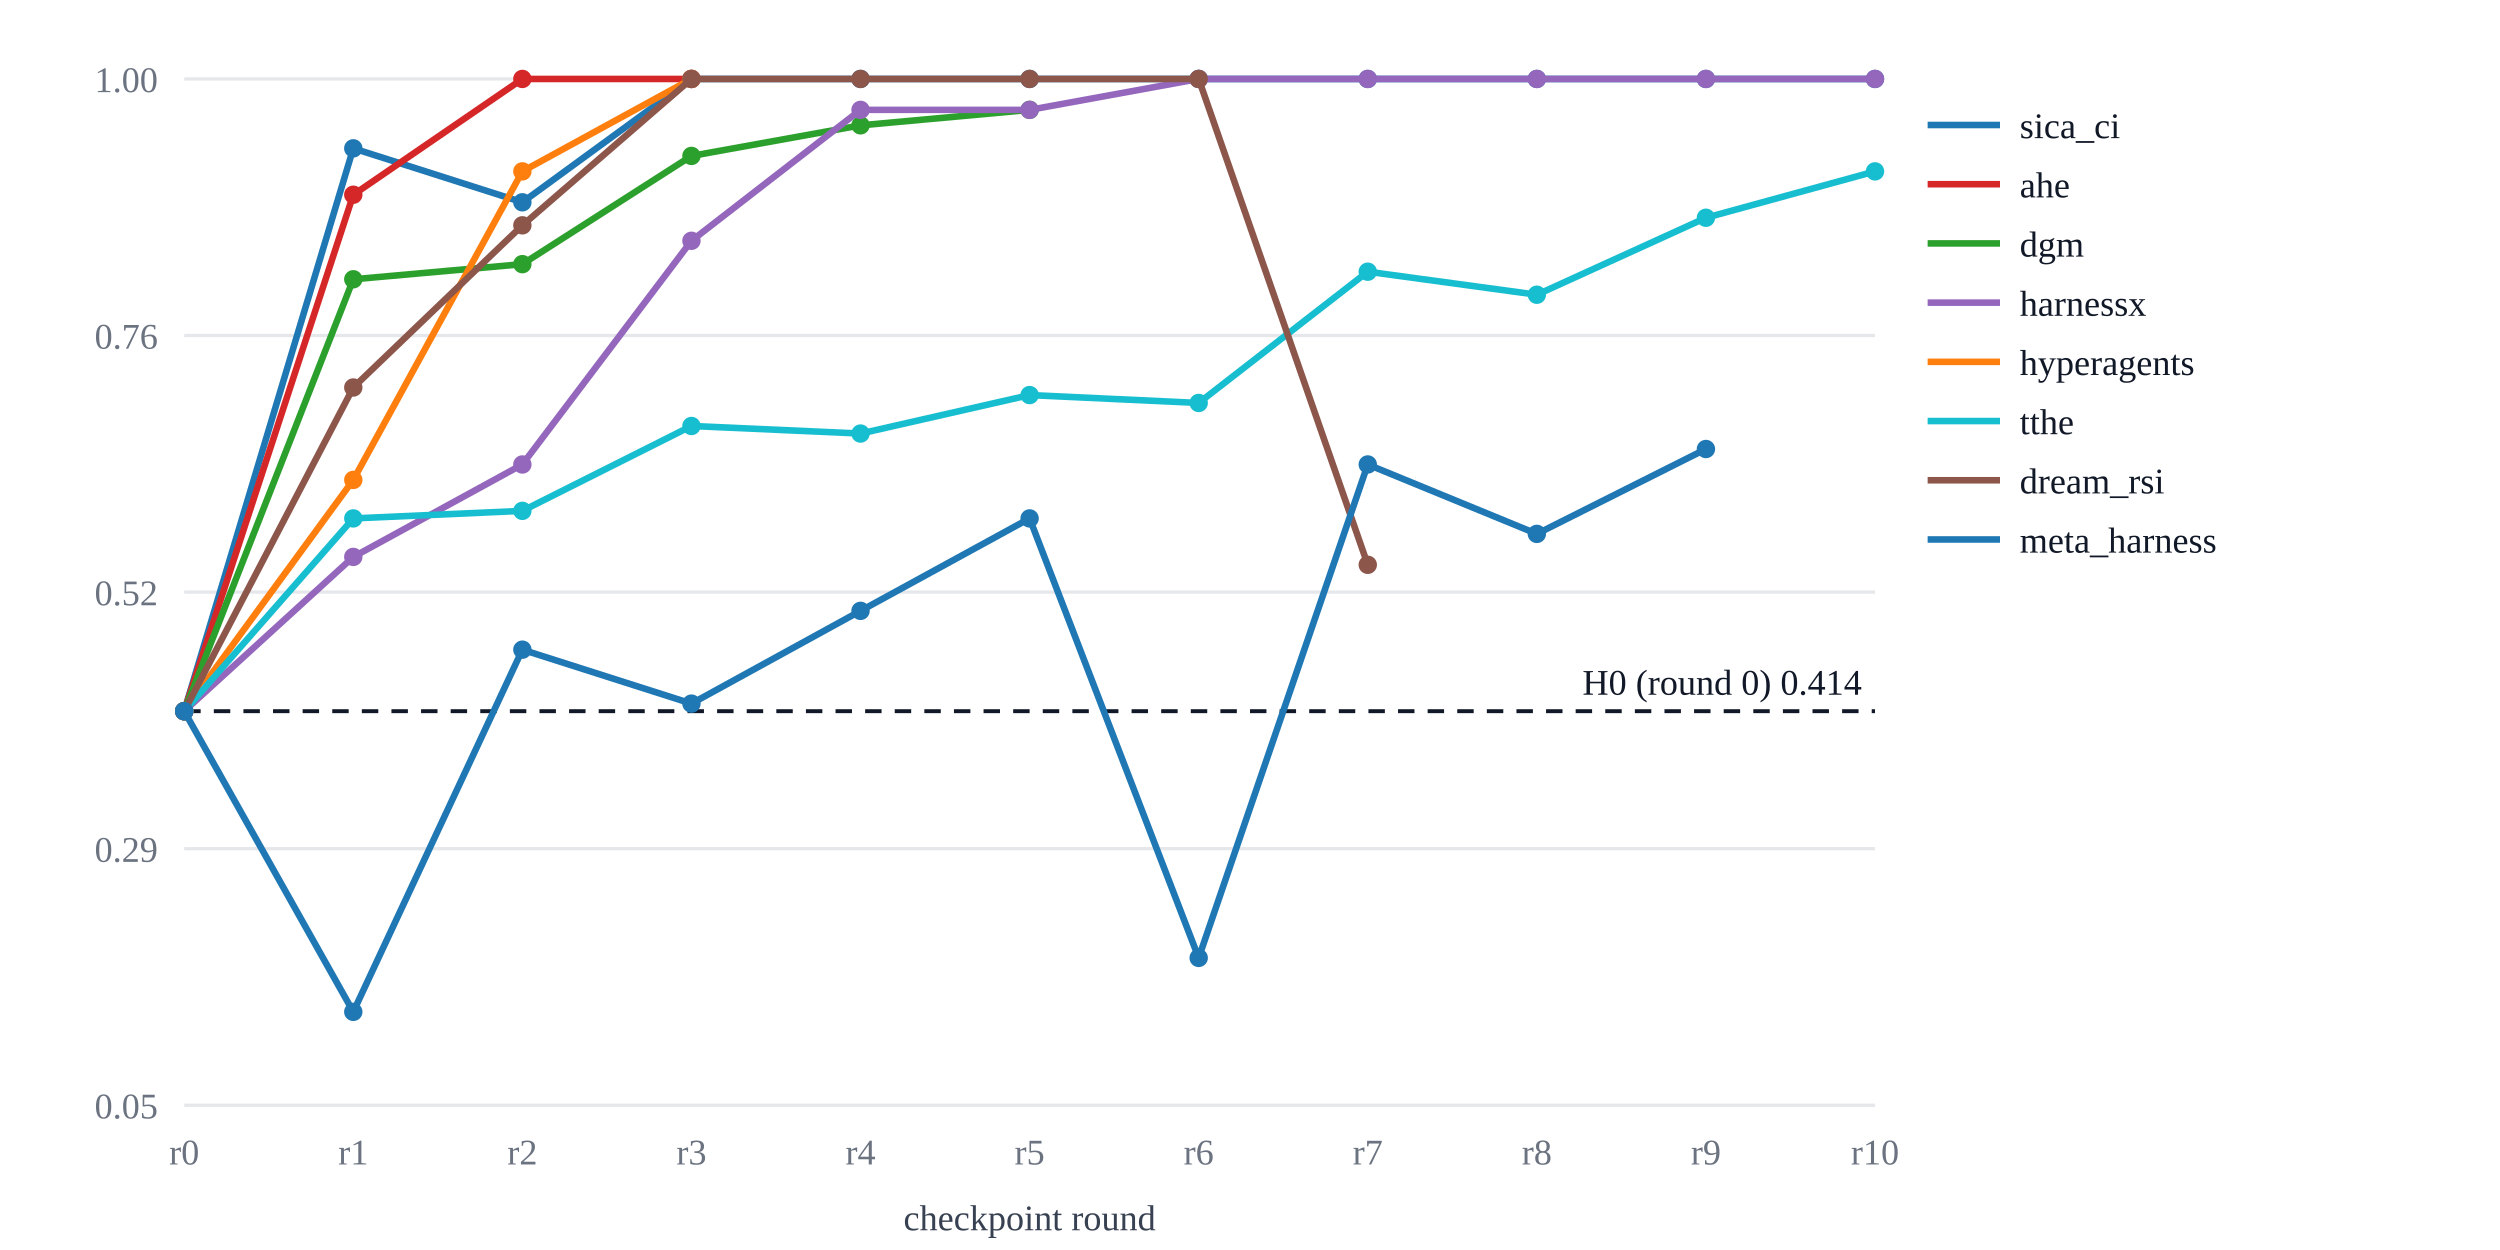
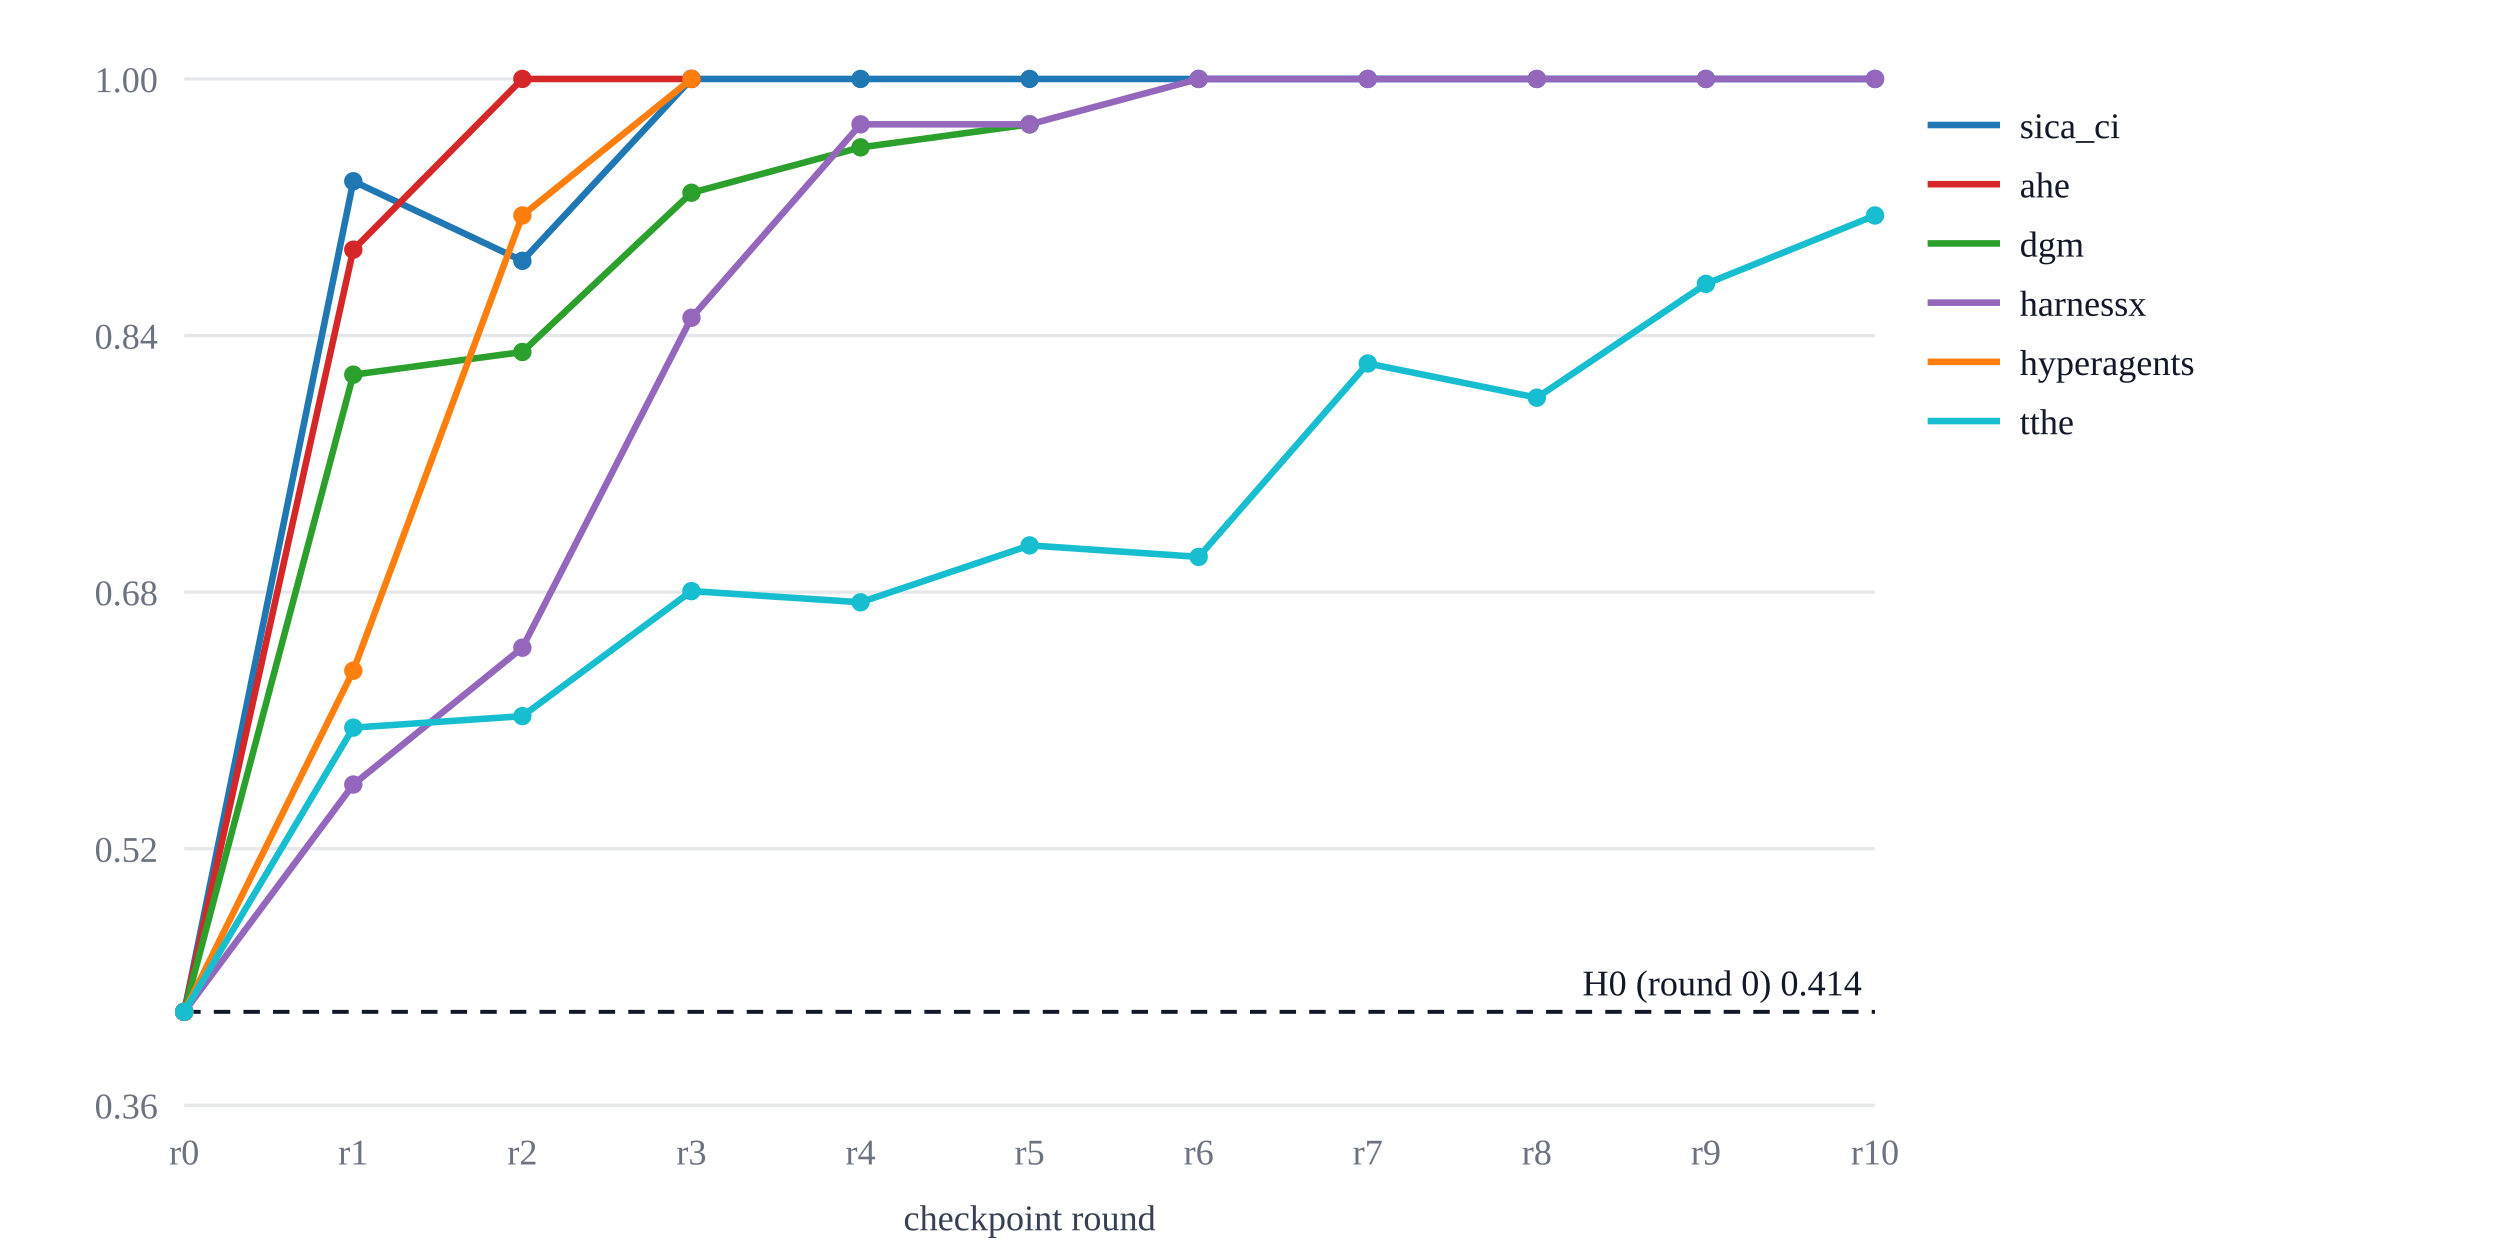
<svg xmlns="http://www.w3.org/2000/svg" width="760" height="380" viewBox="0 0 760 380" role="img" aria-label="Score by checkpoint round on valid_seen">
  <rect width="760" height="380" fill="#ffffff" />
  <line x1="56" y1="336.0" x2="570" y2="336.0" stroke="#e5e7eb" stroke-width="1" />
-   <text x="48" y="340.0" font-size="11" fill="#6b7280" text-anchor="end">0.05</text>
+   <text x="48" y="340.0" font-size="11" fill="#6b7280" text-anchor="end">0.36</text>
  <line x1="56" y1="258.0" x2="570" y2="258.0" stroke="#e5e7eb" stroke-width="1" />
-   <text x="48" y="262.0" font-size="11" fill="#6b7280" text-anchor="end">0.29</text>
+   <text x="48" y="262.0" font-size="11" fill="#6b7280" text-anchor="end">0.52</text>
  <line x1="56" y1="180.0" x2="570" y2="180.0" stroke="#e5e7eb" stroke-width="1" />
-   <text x="48" y="184.0" font-size="11" fill="#6b7280" text-anchor="end">0.52</text>
+   <text x="48" y="184.0" font-size="11" fill="#6b7280" text-anchor="end">0.68</text>
  <line x1="56" y1="102.0" x2="570" y2="102.0" stroke="#e5e7eb" stroke-width="1" />
-   <text x="48" y="106.0" font-size="11" fill="#6b7280" text-anchor="end">0.76</text>
+   <text x="48" y="106.0" font-size="11" fill="#6b7280" text-anchor="end">0.84</text>
  <line x1="56" y1="24.0" x2="570" y2="24.0" stroke="#e5e7eb" stroke-width="1" />
  <text x="48" y="28.0" font-size="11" fill="#6b7280" text-anchor="end">1.00</text>
  <text x="56.0" y="354" font-size="11" fill="#6b7280" text-anchor="middle">r0</text>
  <text x="107.4" y="354" font-size="11" fill="#6b7280" text-anchor="middle">r1</text>
  <text x="158.8" y="354" font-size="11" fill="#6b7280" text-anchor="middle">r2</text>
  <text x="210.2" y="354" font-size="11" fill="#6b7280" text-anchor="middle">r3</text>
  <text x="261.6" y="354" font-size="11" fill="#6b7280" text-anchor="middle">r4</text>
  <text x="313.0" y="354" font-size="11" fill="#6b7280" text-anchor="middle">r5</text>
  <text x="364.4" y="354" font-size="11" fill="#6b7280" text-anchor="middle">r6</text>
  <text x="415.8" y="354" font-size="11" fill="#6b7280" text-anchor="middle">r7</text>
  <text x="467.2" y="354" font-size="11" fill="#6b7280" text-anchor="middle">r8</text>
  <text x="518.6" y="354" font-size="11" fill="#6b7280" text-anchor="middle">r9</text>
  <text x="570.0" y="354" font-size="11" fill="#6b7280" text-anchor="middle">r10</text>
-   <line x1="56" y1="216.2" x2="570" y2="216.2" stroke="#111827" stroke-width="1.2" stroke-dasharray="5 4" />
-   <text x="566" y="211.2" font-size="11" fill="#111827" text-anchor="end">H0 (round 0) 0.414</text>
+   <line x1="56" y1="307.6" x2="570" y2="307.6" stroke="#111827" stroke-width="1.2" stroke-dasharray="5 4" />
+   <text x="566" y="302.6" font-size="11" fill="#111827" text-anchor="end">H0 (round 0) 0.414</text>
  <g data-method-line="sica_ci">
-     <path d="M56.0,216.2 L107.4,45.1 L158.8,61.5 L210.2,24.0 L261.6,24.0 L313.0,24.0 L364.4,24.0 L415.8,24.0 L467.2,24.0 L518.6,24.0 L570.0,24.0" fill="none" stroke="#1f77b4" stroke-width="2" />
-     <circle cx="56.0" cy="216.2" r="2.8" fill="#1f77b4" />
-     <circle cx="107.4" cy="45.1" r="2.8" fill="#1f77b4" />
-     <circle cx="158.8" cy="61.5" r="2.8" fill="#1f77b4" />
+     <path d="M56.0,307.6 L107.4,55.1 L158.8,79.3 L210.2,24.0 L261.6,24.0 L313.0,24.0 L364.4,24.0 L415.8,24.0 L467.2,24.0 L518.6,24.0 L570.0,24.0" fill="none" stroke="#1f77b4" stroke-width="2" />
+     <circle cx="56.0" cy="307.6" r="2.8" fill="#1f77b4" />
+     <circle cx="107.4" cy="55.1" r="2.8" fill="#1f77b4" />
+     <circle cx="158.8" cy="79.3" r="2.8" fill="#1f77b4" />
    <circle cx="210.2" cy="24.0" r="2.8" fill="#1f77b4" />
    <circle cx="261.6" cy="24.0" r="2.8" fill="#1f77b4" />
    <circle cx="313.0" cy="24.0" r="2.8" fill="#1f77b4" />
    <circle cx="364.4" cy="24.0" r="2.8" fill="#1f77b4" />
    <circle cx="415.8" cy="24.0" r="2.8" fill="#1f77b4" />
    <circle cx="467.2" cy="24.0" r="2.8" fill="#1f77b4" />
    <circle cx="518.6" cy="24.0" r="2.8" fill="#1f77b4" />
    <circle cx="570.0" cy="24.0" r="2.8" fill="#1f77b4" />
    <line x1="586" y1="38" x2="608" y2="38" stroke="#1f77b4" stroke-width="2" />
    <text x="614" y="42" font-size="11" fill="#111827">sica_ci</text>
  </g>
  <g data-method-line="ahe">
-     <path d="M56.0,216.2 L107.4,59.2 L158.8,24.0 L210.2,24.0" fill="none" stroke="#d62728" stroke-width="2" />
-     <circle cx="56.0" cy="216.2" r="2.8" fill="#d62728" />
-     <circle cx="107.4" cy="59.2" r="2.8" fill="#d62728" />
+     <path d="M56.0,307.6 L107.4,75.9 L158.8,24.0 L210.2,24.0" fill="none" stroke="#d62728" stroke-width="2" />
+     <circle cx="56.0" cy="307.6" r="2.8" fill="#d62728" />
+     <circle cx="107.4" cy="75.9" r="2.8" fill="#d62728" />
    <circle cx="158.8" cy="24.0" r="2.8" fill="#d62728" />
    <circle cx="210.2" cy="24.0" r="2.8" fill="#d62728" />
    <line x1="586" y1="56" x2="608" y2="56" stroke="#d62728" stroke-width="2" />
    <text x="614" y="60" font-size="11" fill="#111827">ahe</text>
  </g>
  <g data-method-line="dgm">
-     <path d="M56.0,216.2 L107.4,84.9 L158.8,80.3 L210.2,47.4 L261.6,38.1 L313.0,33.4" fill="none" stroke="#2ca02c" stroke-width="2" />
-     <circle cx="56.0" cy="216.2" r="2.8" fill="#2ca02c" />
-     <circle cx="107.4" cy="84.9" r="2.8" fill="#2ca02c" />
-     <circle cx="158.8" cy="80.3" r="2.8" fill="#2ca02c" />
-     <circle cx="210.2" cy="47.4" r="2.8" fill="#2ca02c" />
-     <circle cx="261.6" cy="38.1" r="2.8" fill="#2ca02c" />
-     <circle cx="313.0" cy="33.4" r="2.8" fill="#2ca02c" />
+     <path d="M56.0,307.6 L107.4,113.9 L158.8,107.0 L210.2,58.6 L261.6,44.8 L313.0,37.8" fill="none" stroke="#2ca02c" stroke-width="2" />
+     <circle cx="56.0" cy="307.6" r="2.8" fill="#2ca02c" />
+     <circle cx="107.4" cy="113.9" r="2.8" fill="#2ca02c" />
+     <circle cx="158.8" cy="107.0" r="2.8" fill="#2ca02c" />
+     <circle cx="210.2" cy="58.6" r="2.8" fill="#2ca02c" />
+     <circle cx="261.6" cy="44.8" r="2.8" fill="#2ca02c" />
+     <circle cx="313.0" cy="37.8" r="2.8" fill="#2ca02c" />
    <line x1="586" y1="74" x2="608" y2="74" stroke="#2ca02c" stroke-width="2" />
    <text x="614" y="78" font-size="11" fill="#111827">dgm</text>
  </g>
  <g data-method-line="harnessx">
-     <path d="M56.0,216.2 L107.4,169.3 L158.8,141.2 L210.2,73.2 L261.6,33.4 L313.0,33.4 L364.4,24.0 L415.8,24.0 L467.2,24.0 L518.6,24.0 L570.0,24.0" fill="none" stroke="#9467bd" stroke-width="2" />
-     <circle cx="56.0" cy="216.2" r="2.8" fill="#9467bd" />
-     <circle cx="107.4" cy="169.3" r="2.8" fill="#9467bd" />
-     <circle cx="158.8" cy="141.2" r="2.8" fill="#9467bd" />
-     <circle cx="210.2" cy="73.2" r="2.8" fill="#9467bd" />
-     <circle cx="261.6" cy="33.4" r="2.8" fill="#9467bd" />
-     <circle cx="313.0" cy="33.4" r="2.8" fill="#9467bd" />
+     <path d="M56.0,307.6 L107.4,238.5 L158.8,196.9 L210.2,96.6 L261.6,37.8 L313.0,37.8 L364.4,24.0 L415.8,24.0 L467.2,24.0 L518.6,24.0 L570.0,24.0" fill="none" stroke="#9467bd" stroke-width="2" />
+     <circle cx="56.0" cy="307.6" r="2.8" fill="#9467bd" />
+     <circle cx="107.4" cy="238.5" r="2.8" fill="#9467bd" />
+     <circle cx="158.8" cy="196.9" r="2.8" fill="#9467bd" />
+     <circle cx="210.2" cy="96.6" r="2.8" fill="#9467bd" />
+     <circle cx="261.6" cy="37.8" r="2.8" fill="#9467bd" />
+     <circle cx="313.0" cy="37.8" r="2.8" fill="#9467bd" />
    <circle cx="364.4" cy="24.0" r="2.8" fill="#9467bd" />
    <circle cx="415.8" cy="24.0" r="2.8" fill="#9467bd" />
    <circle cx="467.2" cy="24.0" r="2.8" fill="#9467bd" />
    <circle cx="518.6" cy="24.0" r="2.8" fill="#9467bd" />
    <circle cx="570.0" cy="24.0" r="2.8" fill="#9467bd" />
    <line x1="586" y1="92" x2="608" y2="92" stroke="#9467bd" stroke-width="2" />
    <text x="614" y="96" font-size="11" fill="#111827">harnessx</text>
  </g>
  <g data-method-line="hyperagents">
-     <path d="M56.0,216.2 L107.4,145.9 L158.8,52.1 L210.2,24.0" fill="none" stroke="#ff7f0e" stroke-width="2" />
-     <circle cx="56.0" cy="216.2" r="2.8" fill="#ff7f0e" />
-     <circle cx="107.4" cy="145.9" r="2.8" fill="#ff7f0e" />
-     <circle cx="158.8" cy="52.1" r="2.8" fill="#ff7f0e" />
+     <path d="M56.0,307.6 L107.4,203.9 L158.8,65.5 L210.2,24.0" fill="none" stroke="#ff7f0e" stroke-width="2" />
+     <circle cx="56.0" cy="307.6" r="2.8" fill="#ff7f0e" />
+     <circle cx="107.4" cy="203.9" r="2.8" fill="#ff7f0e" />
+     <circle cx="158.8" cy="65.5" r="2.8" fill="#ff7f0e" />
    <circle cx="210.2" cy="24.0" r="2.8" fill="#ff7f0e" />
    <line x1="586" y1="110" x2="608" y2="110" stroke="#ff7f0e" stroke-width="2" />
    <text x="614" y="114" font-size="11" fill="#111827">hyperagents</text>
  </g>
  <g data-method-line="tthe">
-     <path d="M56.0,216.2 L107.4,157.6 L158.8,155.3 L210.2,129.5 L261.6,131.8 L313.0,120.1 L364.4,122.5 L415.8,82.6 L467.2,89.6 L518.6,66.2 L570.0,52.1" fill="none" stroke="#17becf" stroke-width="2" />
-     <circle cx="56.0" cy="216.2" r="2.8" fill="#17becf" />
-     <circle cx="107.4" cy="157.6" r="2.8" fill="#17becf" />
-     <circle cx="158.8" cy="155.3" r="2.8" fill="#17becf" />
-     <circle cx="210.2" cy="129.5" r="2.8" fill="#17becf" />
-     <circle cx="261.6" cy="131.8" r="2.8" fill="#17becf" />
-     <circle cx="313.0" cy="120.1" r="2.8" fill="#17becf" />
-     <circle cx="364.4" cy="122.5" r="2.8" fill="#17becf" />
-     <circle cx="415.8" cy="82.6" r="2.8" fill="#17becf" />
-     <circle cx="467.2" cy="89.6" r="2.8" fill="#17becf" />
-     <circle cx="518.6" cy="66.2" r="2.8" fill="#17becf" />
-     <circle cx="570.0" cy="52.1" r="2.8" fill="#17becf" />
+     <path d="M56.0,307.6 L107.4,221.2 L158.8,217.7 L210.2,179.7 L261.6,183.1 L313.0,165.8 L364.4,169.3 L415.8,110.5 L467.2,120.9 L518.6,86.3 L570.0,65.5" fill="none" stroke="#17becf" stroke-width="2" />
+     <circle cx="56.0" cy="307.6" r="2.8" fill="#17becf" />
+     <circle cx="107.4" cy="221.2" r="2.8" fill="#17becf" />
+     <circle cx="158.8" cy="217.7" r="2.8" fill="#17becf" />
+     <circle cx="210.2" cy="179.7" r="2.8" fill="#17becf" />
+     <circle cx="261.6" cy="183.1" r="2.8" fill="#17becf" />
+     <circle cx="313.0" cy="165.8" r="2.8" fill="#17becf" />
+     <circle cx="364.4" cy="169.3" r="2.8" fill="#17becf" />
+     <circle cx="415.8" cy="110.5" r="2.8" fill="#17becf" />
+     <circle cx="467.2" cy="120.9" r="2.8" fill="#17becf" />
+     <circle cx="518.6" cy="86.3" r="2.8" fill="#17becf" />
+     <circle cx="570.0" cy="65.5" r="2.8" fill="#17becf" />
    <line x1="586" y1="128" x2="608" y2="128" stroke="#17becf" stroke-width="2" />
    <text x="614" y="132" font-size="11" fill="#111827">tthe</text>
  </g>
-   <g data-method-line="dream_rsi">
-     <path d="M56.0,216.2 L107.4,117.8 L158.8,68.5 L210.2,24.0 L261.6,24.0 L313.0,24.0 L364.4,24.0 L415.8,171.7" fill="none" stroke="#8c564b" stroke-width="2" />
-     <circle cx="56.0" cy="216.2" r="2.8" fill="#8c564b" />
-     <circle cx="107.4" cy="117.8" r="2.8" fill="#8c564b" />
-     <circle cx="158.8" cy="68.5" r="2.8" fill="#8c564b" />
-     <circle cx="210.2" cy="24.0" r="2.8" fill="#8c564b" />
-     <circle cx="261.6" cy="24.0" r="2.8" fill="#8c564b" />
-     <circle cx="313.0" cy="24.0" r="2.8" fill="#8c564b" />
-     <circle cx="364.4" cy="24.0" r="2.8" fill="#8c564b" />
-     <circle cx="415.8" cy="171.7" r="2.8" fill="#8c564b" />
-     <line x1="586" y1="146" x2="608" y2="146" stroke="#8c564b" stroke-width="2" />
-     <text x="614" y="150" font-size="11" fill="#111827">dream_rsi</text>
-   </g>
-   <g data-method-line="meta_harness">
-     <path d="M56.0,216.2 L107.4,307.6 L158.8,197.5 L210.2,213.9 L261.6,185.7 L313.0,157.6 L364.4,291.2 L415.8,141.2 L467.2,162.3 L518.6,136.5" fill="none" stroke="#1f77b4" stroke-width="2" />
-     <circle cx="56.0" cy="216.2" r="2.8" fill="#1f77b4" />
-     <circle cx="107.4" cy="307.6" r="2.8" fill="#1f77b4" />
-     <circle cx="158.8" cy="197.5" r="2.8" fill="#1f77b4" />
-     <circle cx="210.2" cy="213.9" r="2.8" fill="#1f77b4" />
-     <circle cx="261.6" cy="185.7" r="2.8" fill="#1f77b4" />
-     <circle cx="313.0" cy="157.6" r="2.8" fill="#1f77b4" />
-     <circle cx="364.4" cy="291.2" r="2.8" fill="#1f77b4" />
-     <circle cx="415.8" cy="141.2" r="2.8" fill="#1f77b4" />
-     <circle cx="467.2" cy="162.3" r="2.8" fill="#1f77b4" />
-     <circle cx="518.6" cy="136.5" r="2.8" fill="#1f77b4" />
-     <line x1="586" y1="164" x2="608" y2="164" stroke="#1f77b4" stroke-width="2" />
-     <text x="614" y="168" font-size="11" fill="#111827">meta_harness</text>
-   </g>
  <text x="313" y="374" font-size="11" fill="#374151" text-anchor="middle">checkpoint round</text>
</svg>
